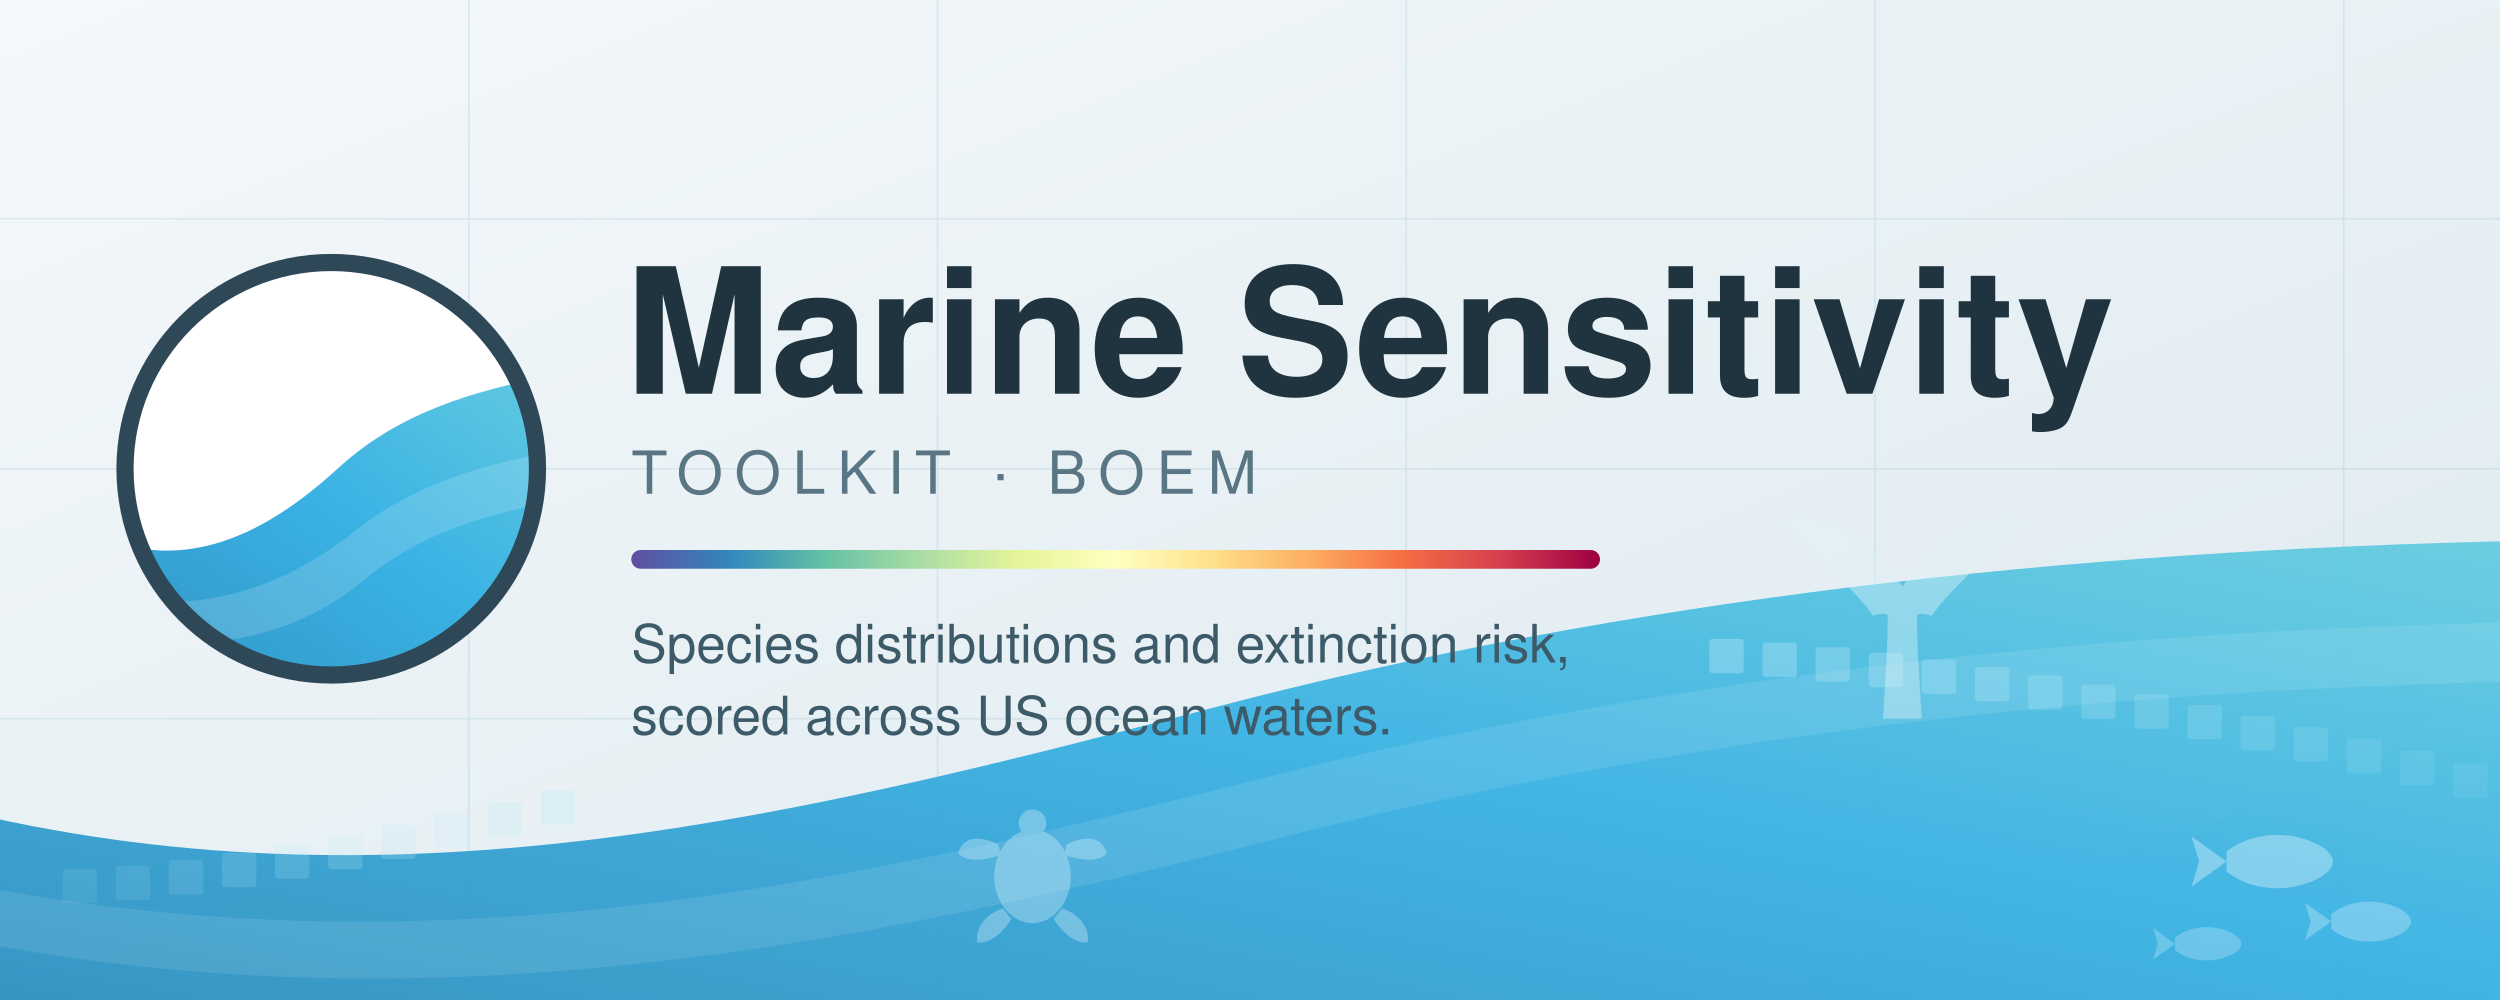
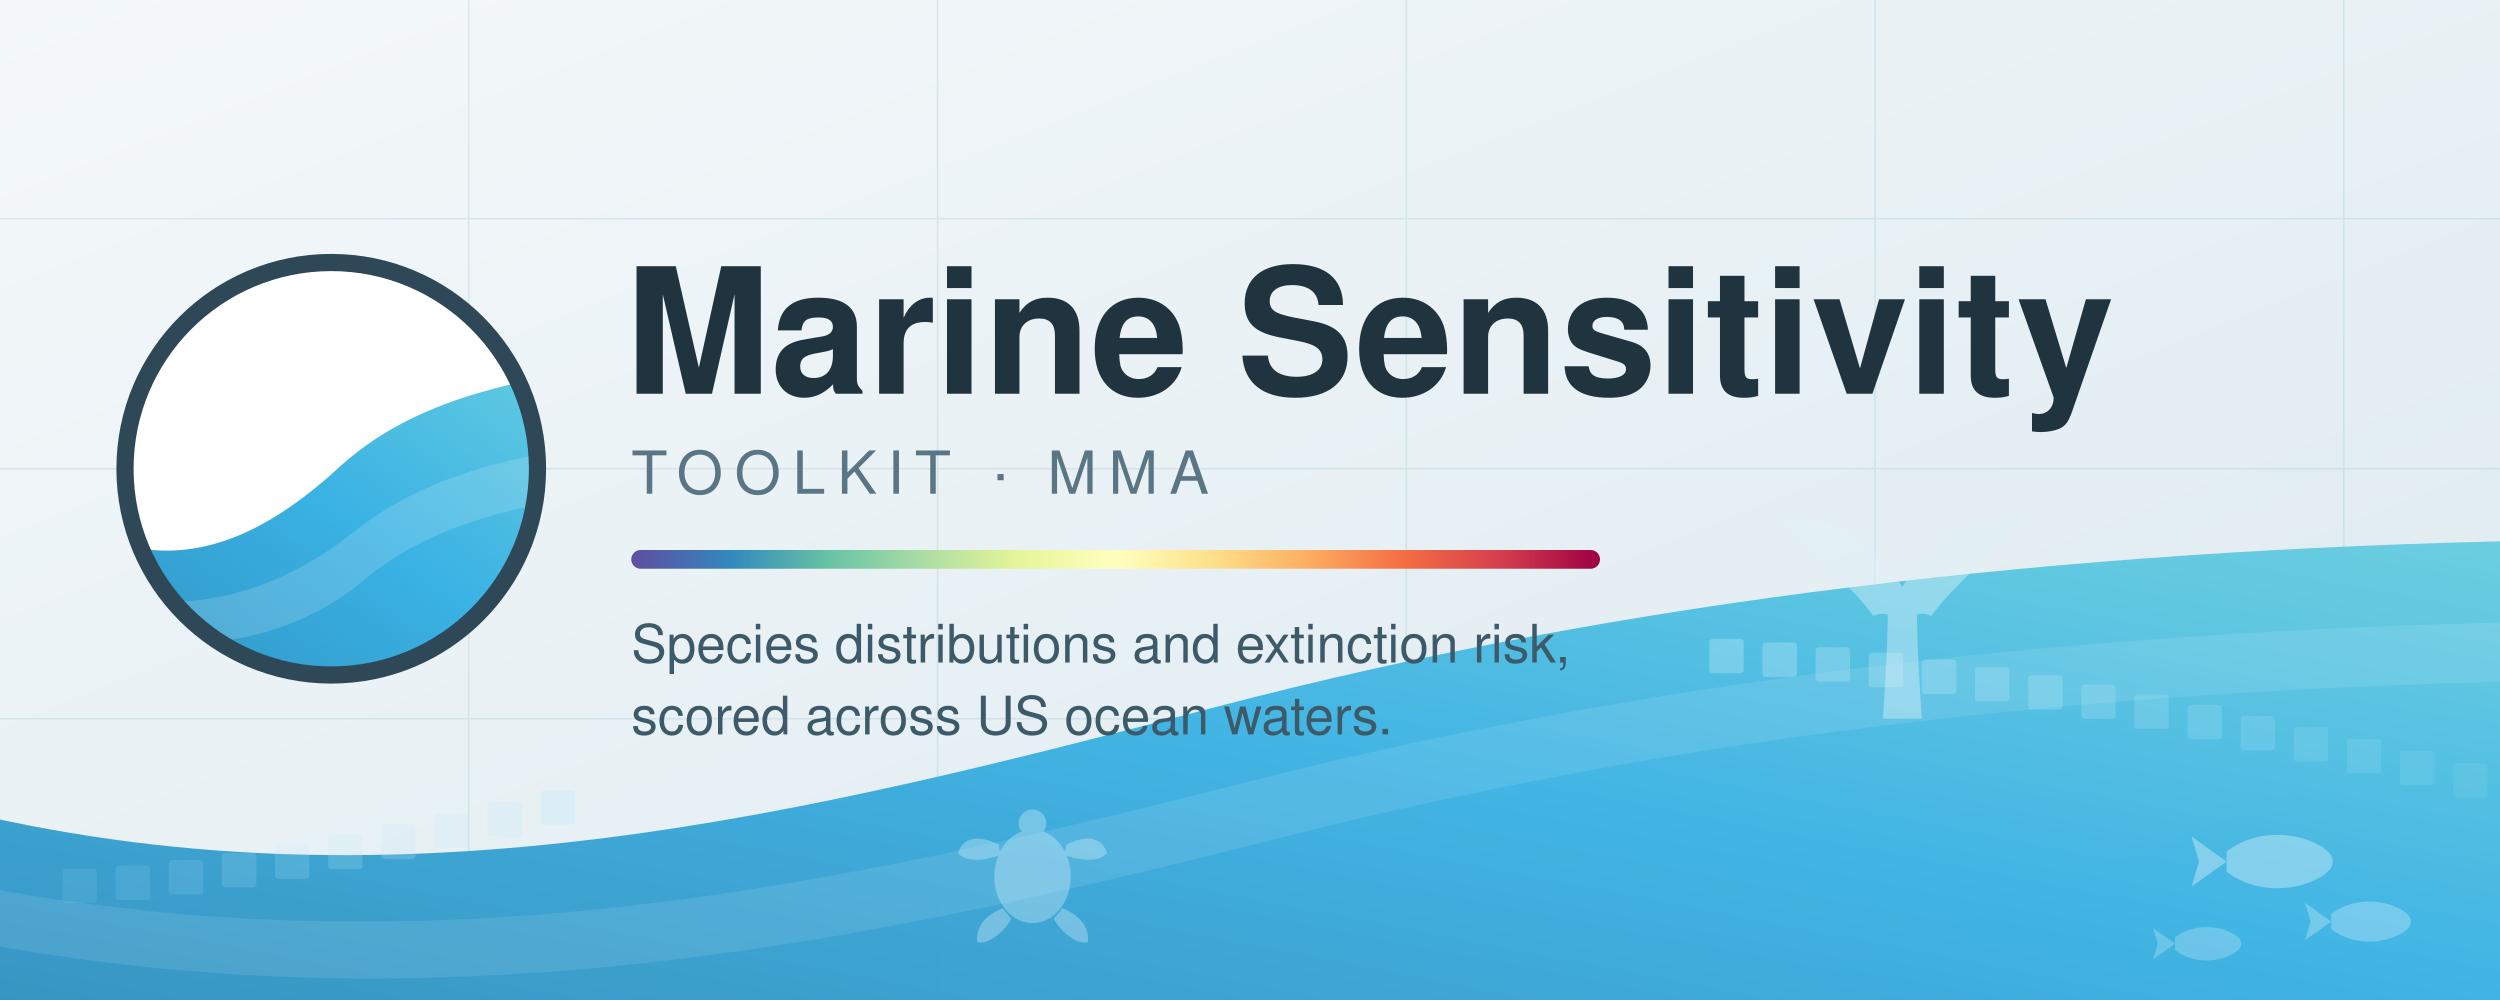
<svg xmlns="http://www.w3.org/2000/svg" viewBox="0 0 1600 640" width="1600" height="640" role="img" aria-label="Marine Sensitivity Toolkit">
  <defs>
    <linearGradient id="deep" x1="0" y1="0" x2="1" y2="1">
      <stop offset="0" stop-color="#F4F8FA" />
      <stop offset="1" stop-color="#DCE9EF" />
    </linearGradient>
    <linearGradient id="sea" x1="0" y1="1" x2="1" y2="0">
      <stop offset="0" stop-color="#2E8FBE" />
      <stop offset="0.55" stop-color="#3AB2E4" />
      <stop offset="1" stop-color="#66CDE0" />
    </linearGradient>
    <linearGradient id="spectral" x1="0" y1="0" x2="1" y2="0">
      <stop offset="0.000" stop-color="#5E4FA2" />
      <stop offset="0.100" stop-color="#3288BD" />
      <stop offset="0.200" stop-color="#66C2A5" />
      <stop offset="0.300" stop-color="#ABDDA4" />
      <stop offset="0.400" stop-color="#E6F598" />
      <stop offset="0.500" stop-color="#FFFFBF" />
      <stop offset="0.600" stop-color="#FEE08B" />
      <stop offset="0.700" stop-color="#FDAE61" />
      <stop offset="0.800" stop-color="#F46D43" />
      <stop offset="0.900" stop-color="#D53E4F" />
      <stop offset="1.000" stop-color="#9E0142" />
    </linearGradient>
    <clipPath id="disc">
      <circle cx="212" cy="300" r="132" />
    </clipPath>
    <clipPath id="frame">
      <rect x="0" y="0" width="1600" height="640" />
    </clipPath>
  </defs>
  <rect width="1600" height="640" fill="url(#deep)" />
  <g clip-path="url(#frame)" stroke="#7FB6CC" stroke-width="1" opacity="0.22">
    <path d="M0,140 H1600 M0,300 H1600 M0,460 H1600" />
    <path d="M300,0 V640 M600,0 V640 M900,0 V640 M1200,0 V640 M1500,0 V640" />
  </g>
  <g clip-path="url(#frame)">
    <path fill="url(#sea)" opacity="0.95" d="M-20,520 C 260,586 520,520 780,452 C 1040,384 1320,352 1620,346 L1620,660 L-20,660 Z" />
    <path fill="#FFFFFF" opacity="0.10" d="M-20,566 C 280,624 540,566 800,500 C 1060,434 1330,404 1620,398 L1620,436              C 1330,442 1070,472 812,538 C 552,604 280,660 -20,602 Z" />
    <rect x="40.0" y="556.0" width="22" height="22" rx="2" fill="#BFEAF7" opacity="0.10" />
    <rect x="74.0" y="554.0" width="22" height="22" rx="2" fill="#BFEAF7" opacity="0.12" />
    <rect x="108.0" y="550.4" width="22" height="22" rx="2" fill="#BFEAF7" opacity="0.14" />
    <rect x="142.0" y="545.8" width="22" height="22" rx="2" fill="#BFEAF7" opacity="0.16" />
    <rect x="176.0" y="540.4" width="22" height="22" rx="2" fill="#BFEAF7" opacity="0.18" />
    <rect x="210.0" y="534.3" width="22" height="22" rx="2" fill="#BFEAF7" opacity="0.20" />
    <rect x="244.0" y="527.7" width="22" height="22" rx="2" fill="#BFEAF7" opacity="0.22" />
    <rect x="278.0" y="520.7" width="22" height="22" rx="2" fill="#BFEAF7" opacity="0.24" />
    <rect x="312.0" y="513.4" width="22" height="22" rx="2" fill="#BFEAF7" opacity="0.26" />
    <rect x="346.0" y="505.8" width="22" height="22" rx="2" fill="#BFEAF7" opacity="0.28" />
    <rect x="1094.0" y="408.9" width="22" height="22" rx="2" fill="#BFEAF7" opacity="0.35" />
    <rect x="1128.0" y="411.2" width="22" height="22" rx="2" fill="#BFEAF7" opacity="0.34" />
    <rect x="1162.0" y="414.2" width="22" height="22" rx="2" fill="#BFEAF7" opacity="0.32" />
    <rect x="1196.0" y="417.8" width="22" height="22" rx="2" fill="#BFEAF7" opacity="0.31" />
    <rect x="1230.0" y="422.1" width="22" height="22" rx="2" fill="#BFEAF7" opacity="0.29" />
    <rect x="1264.0" y="426.9" width="22" height="22" rx="2" fill="#BFEAF7" opacity="0.28" />
    <rect x="1298.0" y="432.2" width="22" height="22" rx="2" fill="#BFEAF7" opacity="0.26" />
    <rect x="1332.0" y="438.1" width="22" height="22" rx="2" fill="#BFEAF7" opacity="0.24" />
    <rect x="1366.0" y="444.4" width="22" height="22" rx="2" fill="#BFEAF7" opacity="0.22" />
    <rect x="1400.0" y="451.1" width="22" height="22" rx="2" fill="#BFEAF7" opacity="0.20" />
    <rect x="1434.0" y="458.1" width="22" height="22" rx="2" fill="#BFEAF7" opacity="0.18" />
    <rect x="1468.0" y="465.4" width="22" height="22" rx="2" fill="#BFEAF7" opacity="0.16" />
    <rect x="1502.0" y="472.9" width="22" height="22" rx="2" fill="#BFEAF7" opacity="0.14" />
    <rect x="1536.0" y="480.6" width="22" height="22" rx="2" fill="#BFEAF7" opacity="0.12" />
    <rect x="1570.0" y="488.4" width="22" height="22" rx="2" fill="#BFEAF7" opacity="0.10" />
    <g transform="translate(1140,300) scale(0.62)" fill="#DFF3FB" opacity="0.42">
      <path d="M110,140 C110,190 107,222 105,258 L145,258 C143,222 140,190 140,140 Z" />
      <path d="M0,52 C50,44 98,78 125,122 C152,78 200,44 250,52 C214,92 176,122 155,152 C142,146 132,152 125,168 C118,152 108,146 95,152 C74,122 36,92 0,52 Z" />
    </g>
    <g transform="translate(620,516) scale(0.68)" fill="#DFF3FB" opacity="0.34">
      <ellipse cx="60" cy="66" rx="36" ry="44" />
      <circle cx="60" cy="16" r="13" />
      <path d="M28,36 C8,26 -6,30 -10,44 C-4,52 12,52 30,46 Z" />
      <path d="M92,36 C112,26 126,30 130,44 C124,52 108,52 90,46 Z" />
      <path d="M32,96 C16,102 6,114 8,128 C18,130 32,120 40,106 Z" />
      <path d="M88,96 C104,102 114,114 112,128 C102,130 88,120 80,106 Z" />
    </g>
    <g transform="translate(1425,545) scale(1.6,1.6)" fill="#DFF3FB" opacity="0.4">
      <path d="M0,0 C10,-8 26,-9 38,-2 C44,2 44,6 38,10 C26,17 10,16 0,8 Z" />
      <path d="M0,4 L-14,-6 L-11,4 L-14,14 Z" />
    </g>
    <g transform="translate(1492,585) scale(1.2,1.2)" fill="#DFF3FB" opacity="0.32">
      <path d="M0,0 C10,-8 26,-9 38,-2 C44,2 44,6 38,10 C26,17 10,16 0,8 Z" />
      <path d="M0,4 L-14,-6 L-11,4 L-14,14 Z" />
    </g>
    <g transform="translate(1392,600) scale(1.0,1.0)" fill="#DFF3FB" opacity="0.28">
      <path d="M0,0 C10,-8 26,-9 38,-2 C44,2 44,6 38,10 C26,17 10,16 0,8 Z" />
      <path d="M0,4 L-14,-6 L-11,4 L-14,14 Z" />
    </g>
  </g>
  <circle cx="212" cy="300" r="132" fill="#FFFFFF" />
  <path clip-path="url(#disc)" fill="url(#sea)" d="M60,342 C118,368 170,342 216,300 C255,264 306,247 380,236 L380,470 L60,470 Z" />
  <path clip-path="url(#disc)" fill="#FFFFFF" opacity="0.16" d="M60,378 C124,397 182,376 227,340 C267,308 321,292 380,286 L380,317            C321,325 271,339 232,372 C186,410 121,422 60,402 Z" />
  <circle cx="212" cy="300" r="132" fill="none" stroke="#2F4858" stroke-width="11" />
  <g font-family="Avenir Next, -apple-system, Segoe UI, Helvetica, Arial, sans-serif">
    <text x="400" y="252" font-size="112" font-weight="600" fill="#20343F">Marine Sensitivity</text>
-     <text x="404" y="316" font-size="38" font-weight="500" letter-spacing="7.5" fill="#5A7684">TOOLKIT · BOEM</text>
+     <text x="404" y="316" font-size="38" font-weight="500" letter-spacing="7.5" fill="#5A7684">TOOLKIT · MMA</text>
    <rect x="404" y="352" width="620" height="12" rx="6" fill="url(#spectral)" />
    <text x="404" y="424" font-size="34" fill="#3D5A69">Species distributions and extinction risk,</text>
    <text x="404" y="470" font-size="34" fill="#3D5A69">scored across US ocean waters.</text>
  </g>
</svg>
